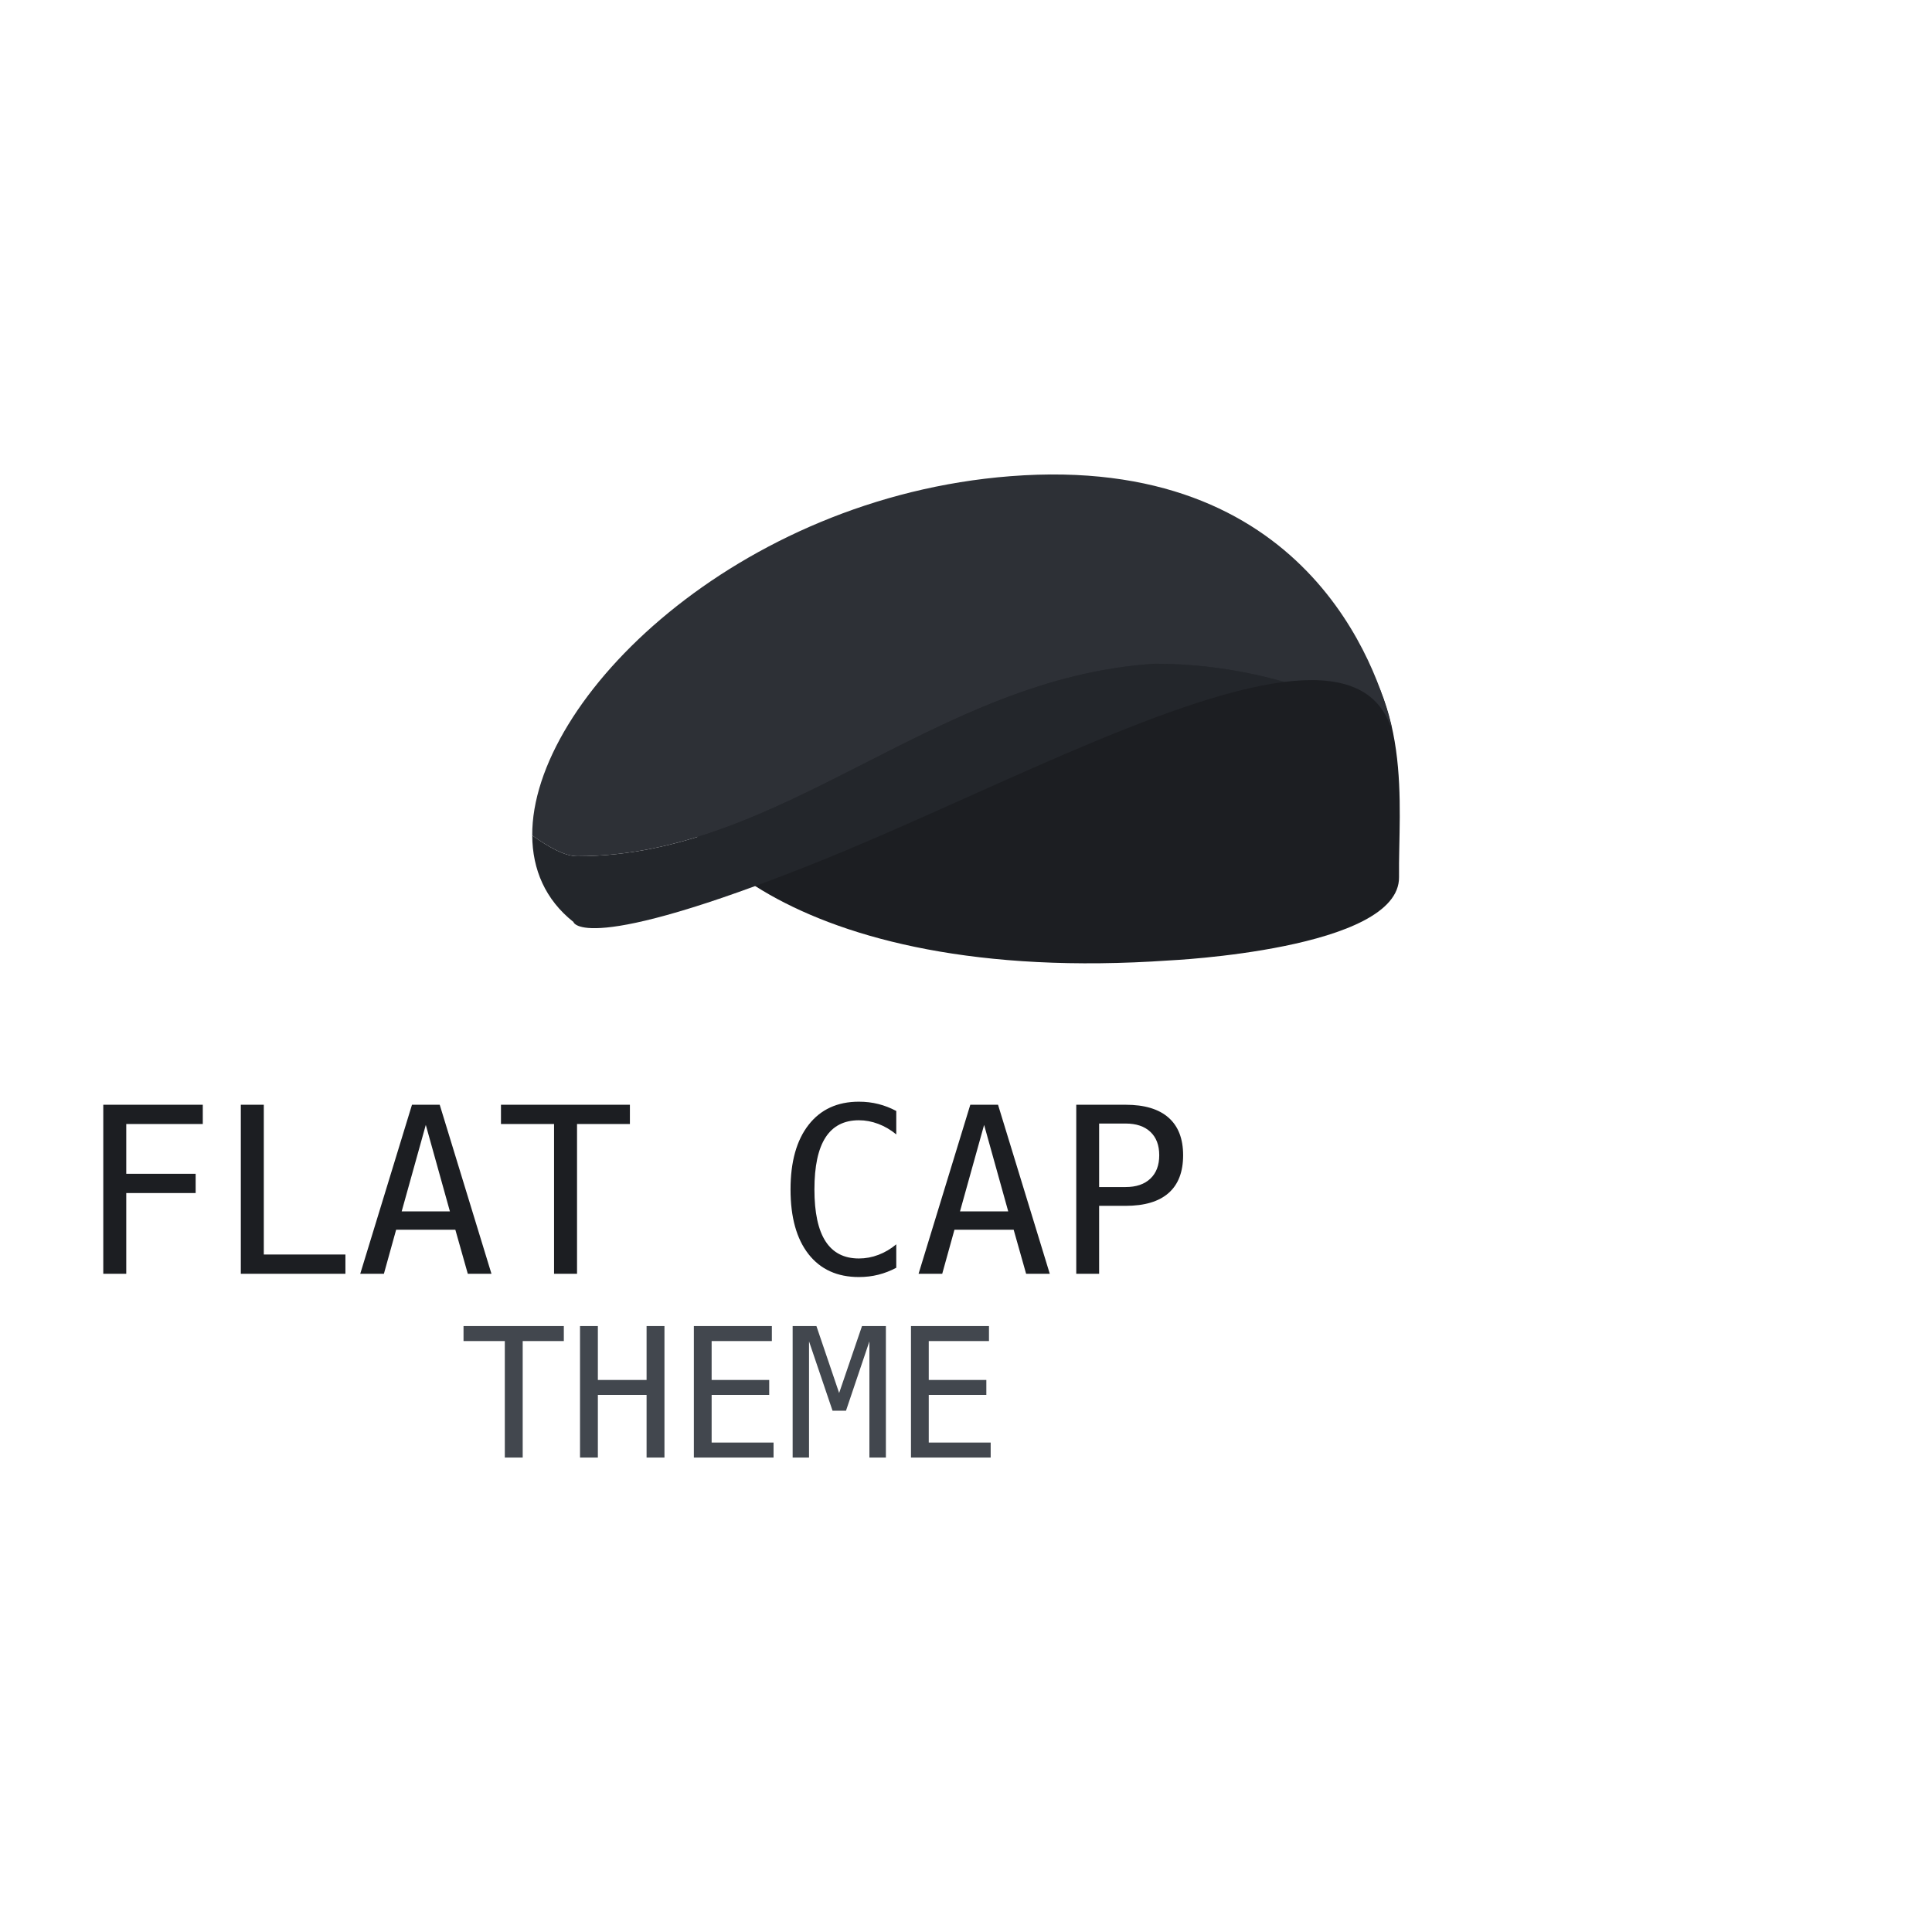
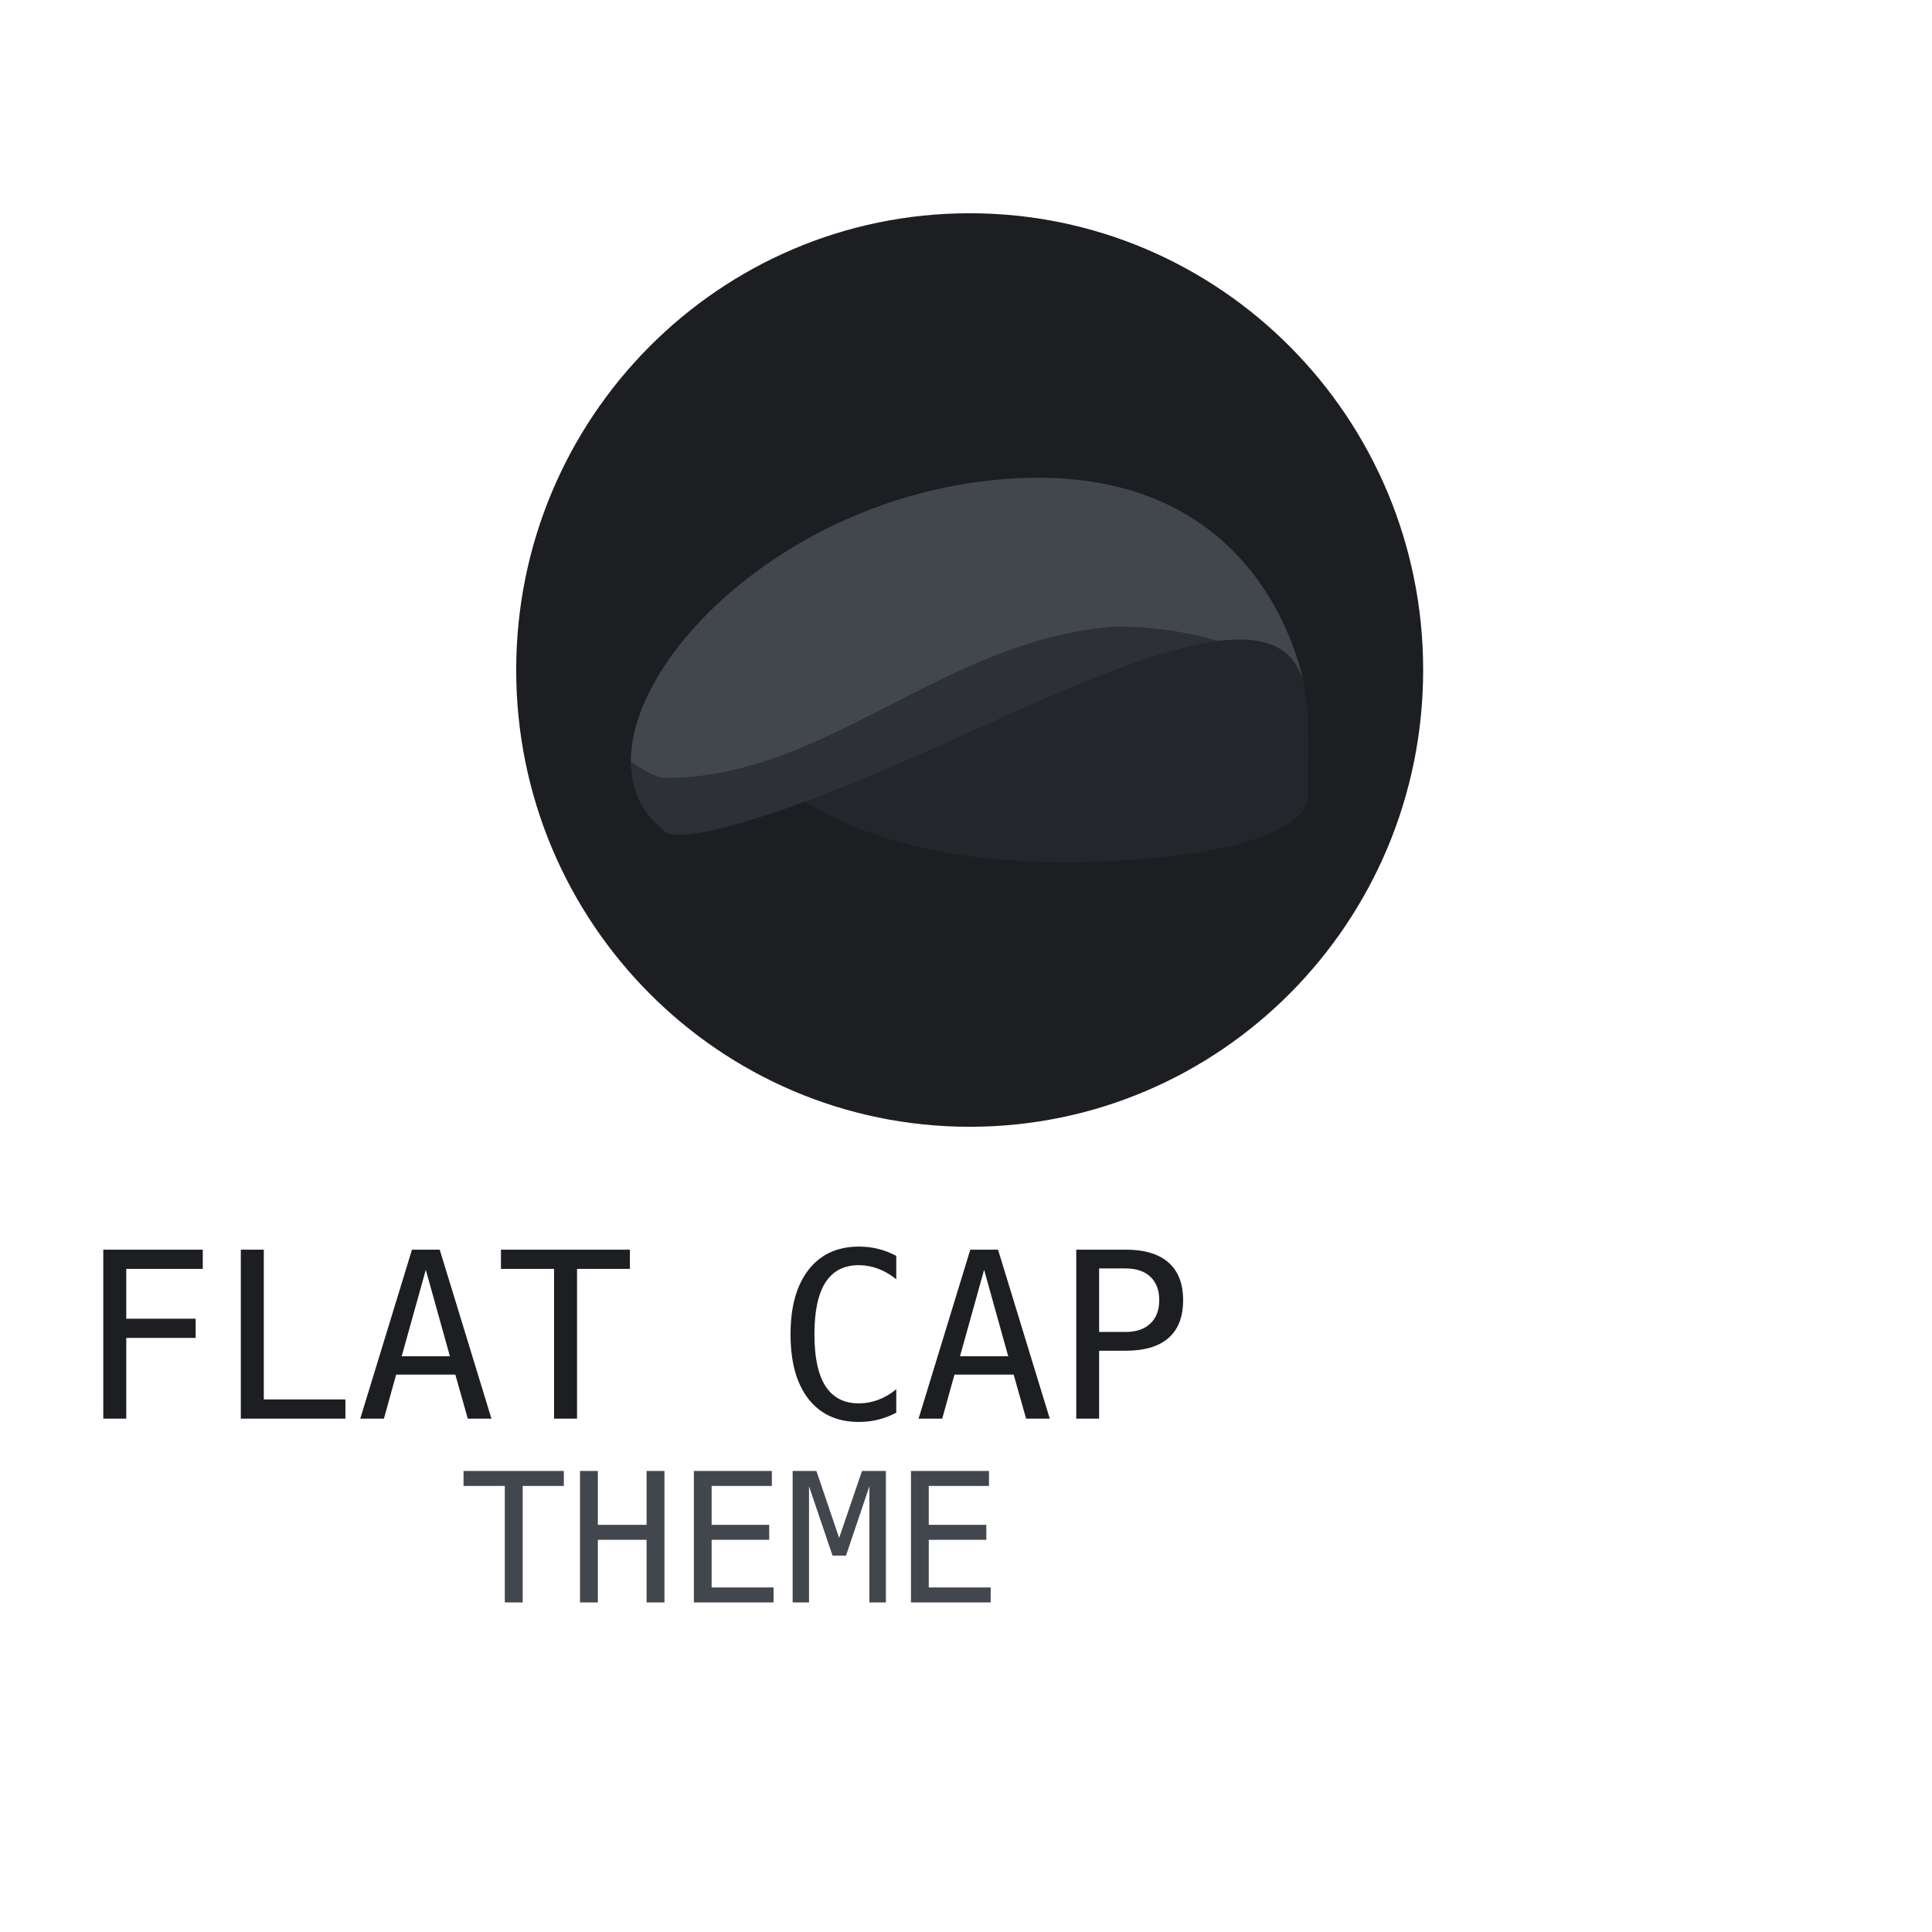
<svg xmlns="http://www.w3.org/2000/svg" version="1.1" id="Capa_1" x="0px" y="0px" viewBox="0 0 800 800" enable-background="new 0 0 1200 1200" xml:space="preserve" width="800" height="800">
  <defs id="defs3" />
  <g id="g4" transform="translate(0,27.67944)">
-     <g id="g3" transform="matrix(0.3265737,0,0,0.3265737,204.0559,74.05591)">
-       <path fill="#1c1c1c" d="m 358.598,570.02 c 0,0 -97.083,18.209 -127.513,90.167 -30.43,71.958 141.007,279.792 626.79,246.057 0,0 292.26,-13.494 291.19,-105.703 -1.07,-92.209 19.262,-228.855 -85.362,-325.833 C 959.079,377.73 358.598,570.02 358.598,570.02 Z" id="path1" style="fill:#1c1e22;fill-opacity:1" />
-       <path fill="#3f3f3f" d="m 107.273,774.117 c -15.979,0 -35.645,-11.038 -57.27,-26.298 0.27,43.183 16.562,81.378 52.21,109.629 0,0 10.119,43.851 306.986,-74.898 C 608.049,703.01 852.231,572.006 1003.532,553.121 951.309,538.287 896.488,530.1 839.32,530.1 560.446,547.53 368.719,774.117 107.273,774.117 Z" id="path2" style="fill:#23262b;fill-opacity:1" />
-       <path fill="#535353" d="M 656.215,292.268 C 310.502,319.276 48.92,574.411 50.003,747.819 c 21.625,15.26 41.291,26.298 57.27,26.298 261.446,0 453.172,-226.586 732.048,-244.016 57.168,0 111.989,8.187 164.212,23.021 67.14,-8.383 116.059,5.226 134.457,55.396 0.496,0.272 0.981,0.566 1.479,0.843 -17.211,-72.018 -107.692,-346.434 -483.254,-317.093 z" id="path3" style="fill:#2d3036;fill-opacity:1" />
+     <text xml:space="preserve" style="font-size:152.186px;line-height:0.5;font-family:'FiraCode Nerd Font';-inkscape-font-specification:'FiraCode Nerd Font';text-align:start;writing-mode:lr-tb;direction:ltr;text-anchor:start;fill:#1c1e22;stroke-width:2.612" x="401.522" y="559.759" id="text3">
+       <tspan id="tspan3" x="401.522" y="559.759" style="font-style:normal;font-variant:normal;font-weight:normal;font-stretch:normal;font-size:96px;line-height:0.5;font-family:Inconsolata;-inkscape-font-specification:Inconsolata;text-align:center;text-anchor:middle;stroke-width:2.612">FLAT CAP</tspan>
+       <tspan x="401.522" y="635.852" style="font-style:normal;font-variant:normal;font-weight:normal;font-stretch:normal;font-size:74.667px;line-height:0.5;font-family:Inconsolata;-inkscape-font-specification:Inconsolata;text-align:center;text-anchor:middle;fill:#42474e;fill-opacity:1;stroke-width:2.612" id="tspan4">THEME</tspan>
+     </text>
+     <g id="g3" transform="matrix(2.83882,0,0,2.85938,213.7458,60.62307)">
+       <circle style="fill:#1c1e22;fill-opacity:1;stroke-width:0.579" id="path4" cx="66.146" cy="66.146" r="66.146" />
+       <g id="g2" transform="matrix(1.039879,0,0,1.039879,-19.8655,-49.74394)">
+         <g id="g1">
+           <path fill="#1c1c1c" d="m 61.854,108.855 c 0,0 -8.389,1.573 -11.018,7.791 -2.629,6.218 12.184,24.176 54.158,21.261 0,0 25.253,-1.166 25.161,-9.133 -0.092,-7.967 1.664,-19.774 -7.376,-28.154 -9.04,-8.379 -60.925,8.236 -60.925,8.236 z" id="path1" style="fill:#23262b;fill-opacity:1;stroke-width:0.086" />
+           <path fill="#3f3f3f" d="m 40.138,126.49 c -1.381,0 -3.08,-0.954 -4.948,-2.272 0.023,3.731 1.431,7.032 4.511,9.473 0,0 0.874,3.789 26.525,-6.472 17.182,-6.873 38.281,-18.192 51.354,-19.824 -4.512,-1.282 -9.249,-1.989 -14.189,-1.989 -24.096,1.506 -40.663,21.085 -63.253,21.085 z" id="path2" style="fill:#2d3036;fill-opacity:1;stroke-width:0.086" />
+           <path fill="#535353" d="m 87.57,84.856 c -29.872,2.334 -52.474,24.379 -52.38,39.362 1.869,1.319 3.568,2.272 4.948,2.272 22.59,0 39.157,-19.578 63.253,-21.084 4.94,0 9.677,0.707 14.189,1.989 5.801,-0.724 10.028,0.452 11.618,4.787 0.043,0.024 0.085,0.049 0.128,0.073 -1.487,-6.223 -9.305,-29.934 -41.756,-27.399 z" id="path3" style="fill:#42474e;fill-opacity:1;stroke-width:0.086" />
+         </g>
+       </g>
    </g>
-     <text xml:space="preserve" style="font-size:152.186px;line-height:0.5;font-family:'FiraCode Nerd Font';-inkscape-font-specification:'FiraCode Nerd Font';text-align:start;writing-mode:lr-tb;direction:ltr;text-anchor:start;fill:#1c1e22;stroke-width:2.612" x="401.522" y="499.759" id="text3">
-       <tspan id="tspan3" x="401.522" y="499.759" style="font-style:normal;font-variant:normal;font-weight:normal;font-stretch:normal;font-size:96px;line-height:0.5;font-family:Inconsolata;-inkscape-font-specification:Inconsolata;text-align:center;text-anchor:middle;stroke-width:2.612">FLAT CAP</tspan>
-       <tspan x="401.522" y="575.852" style="font-style:normal;font-variant:normal;font-weight:normal;font-stretch:normal;font-size:74.667px;line-height:0.5;font-family:Inconsolata;-inkscape-font-specification:Inconsolata;text-align:center;text-anchor:middle;fill:#42474e;fill-opacity:1;stroke-width:2.612" id="tspan4">THEME</tspan>
-     </text>
  </g>
</svg>
